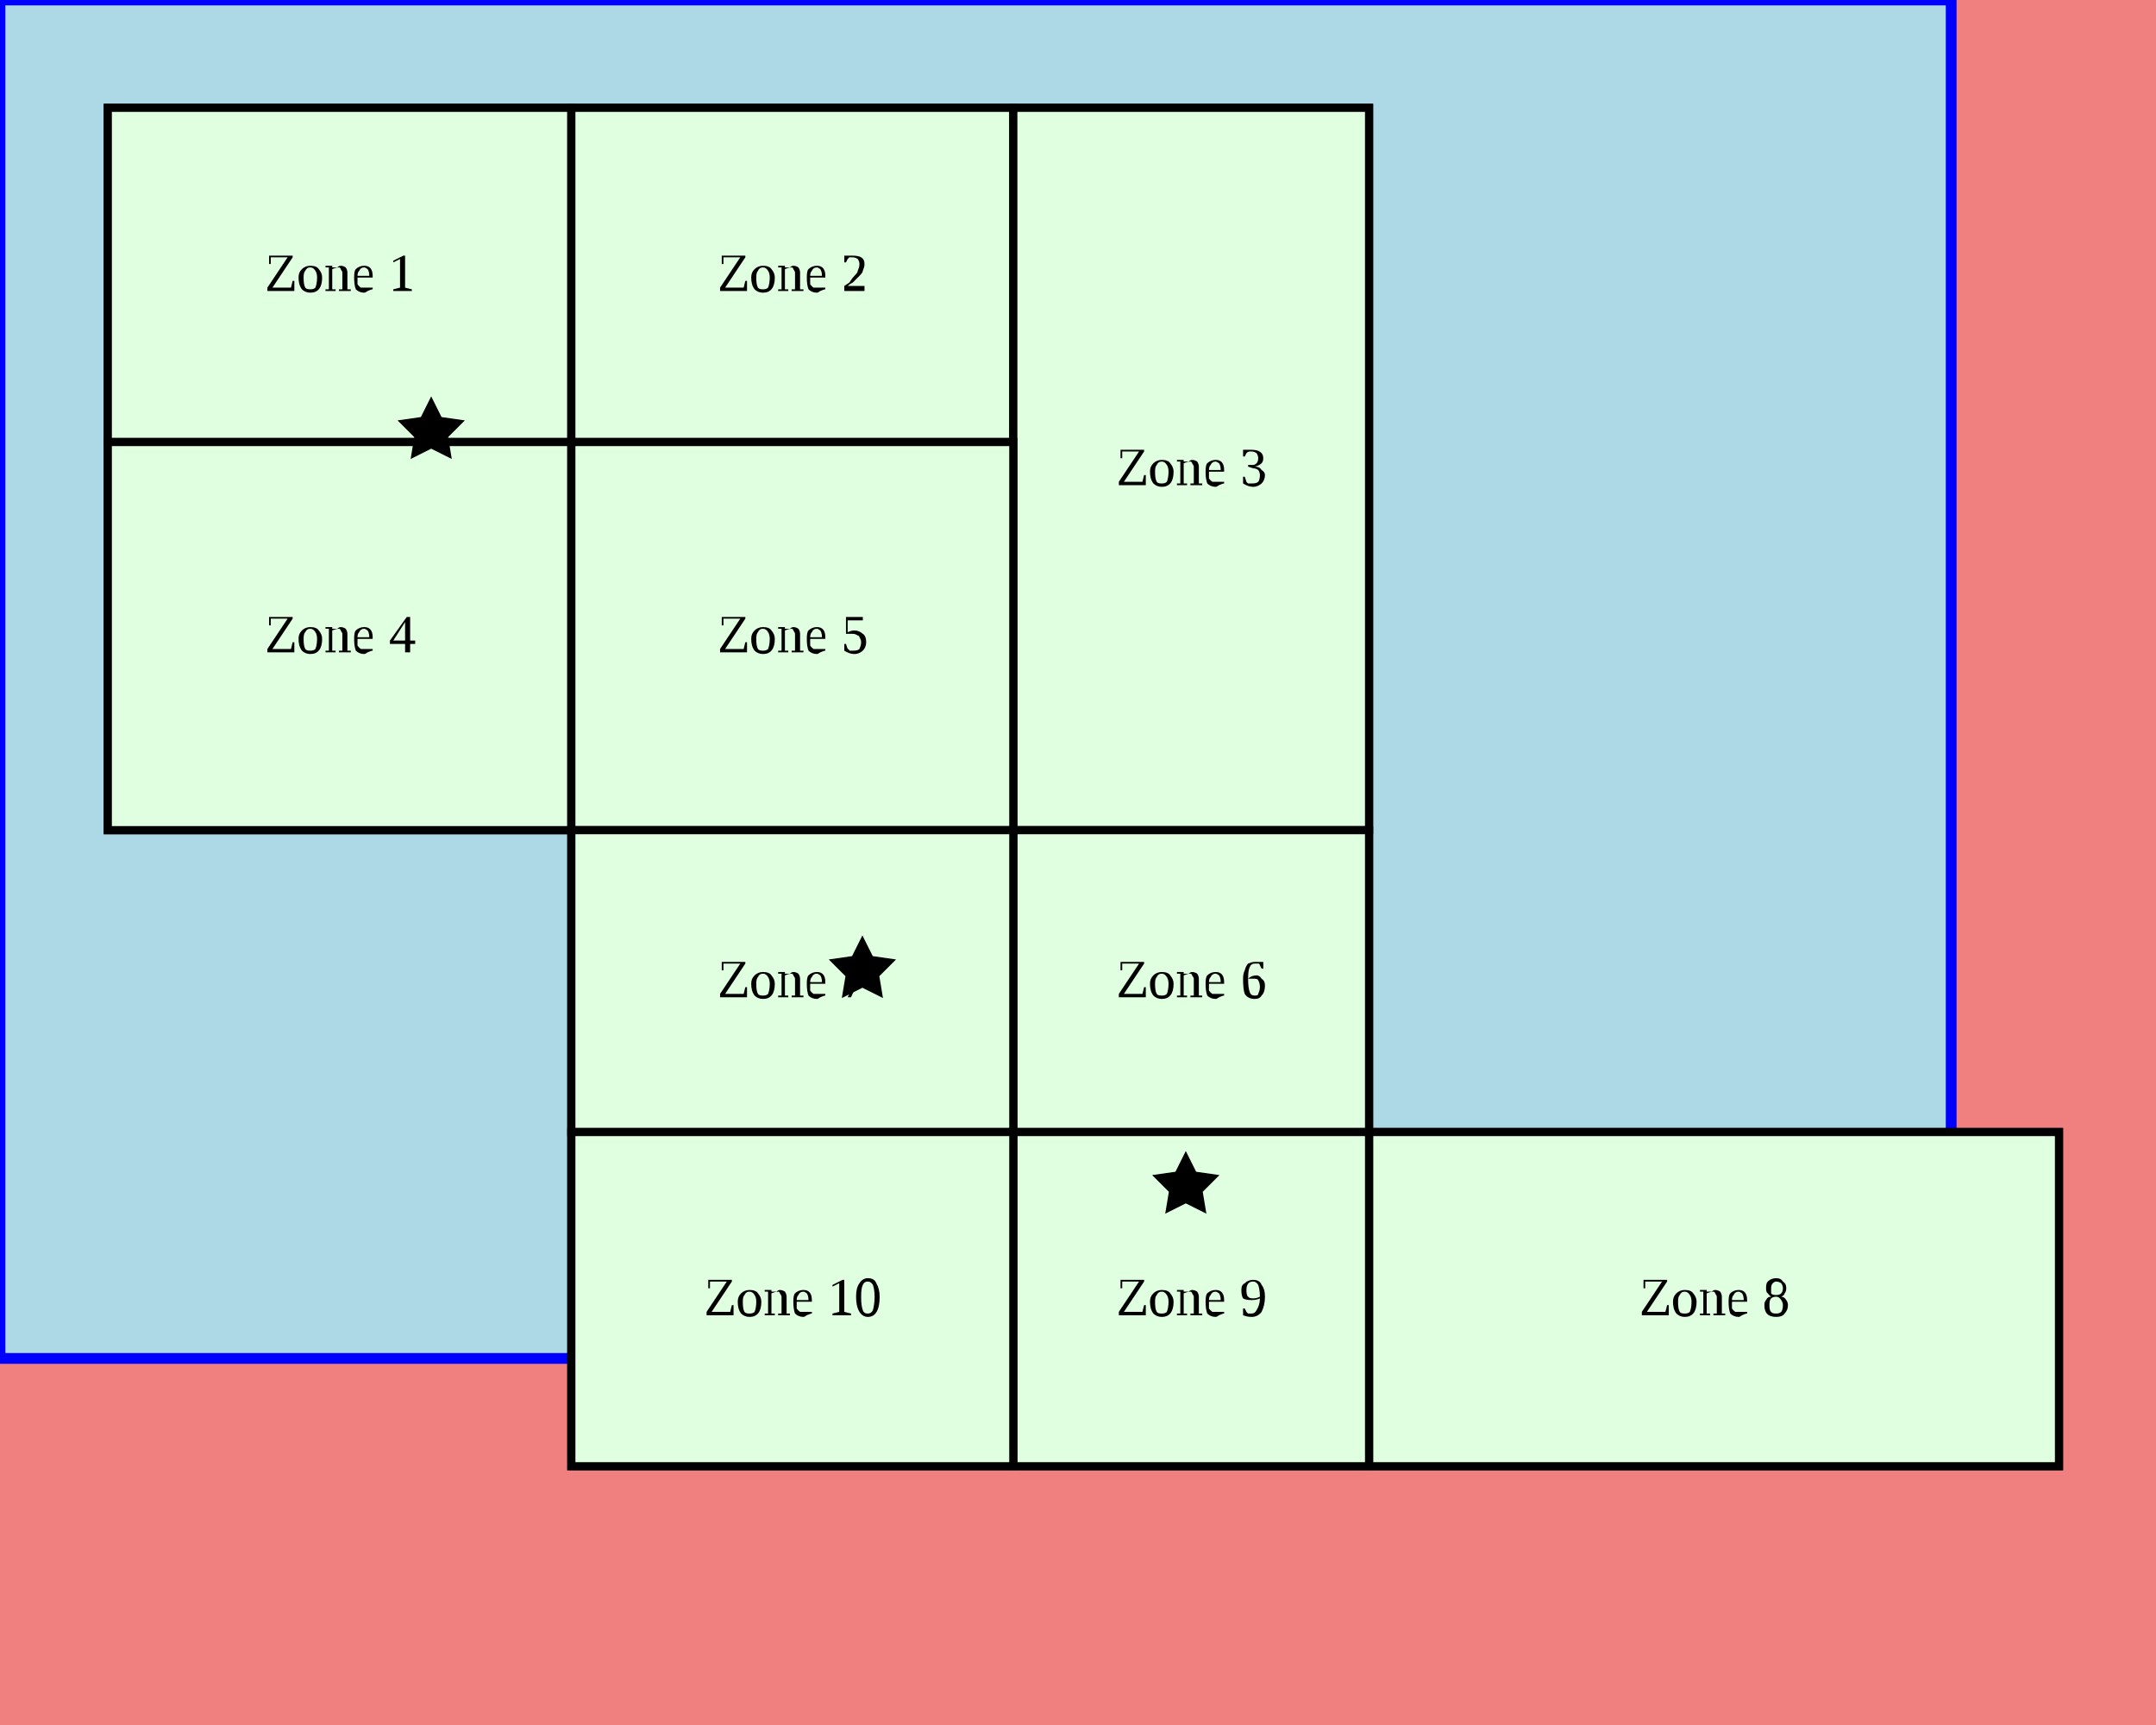
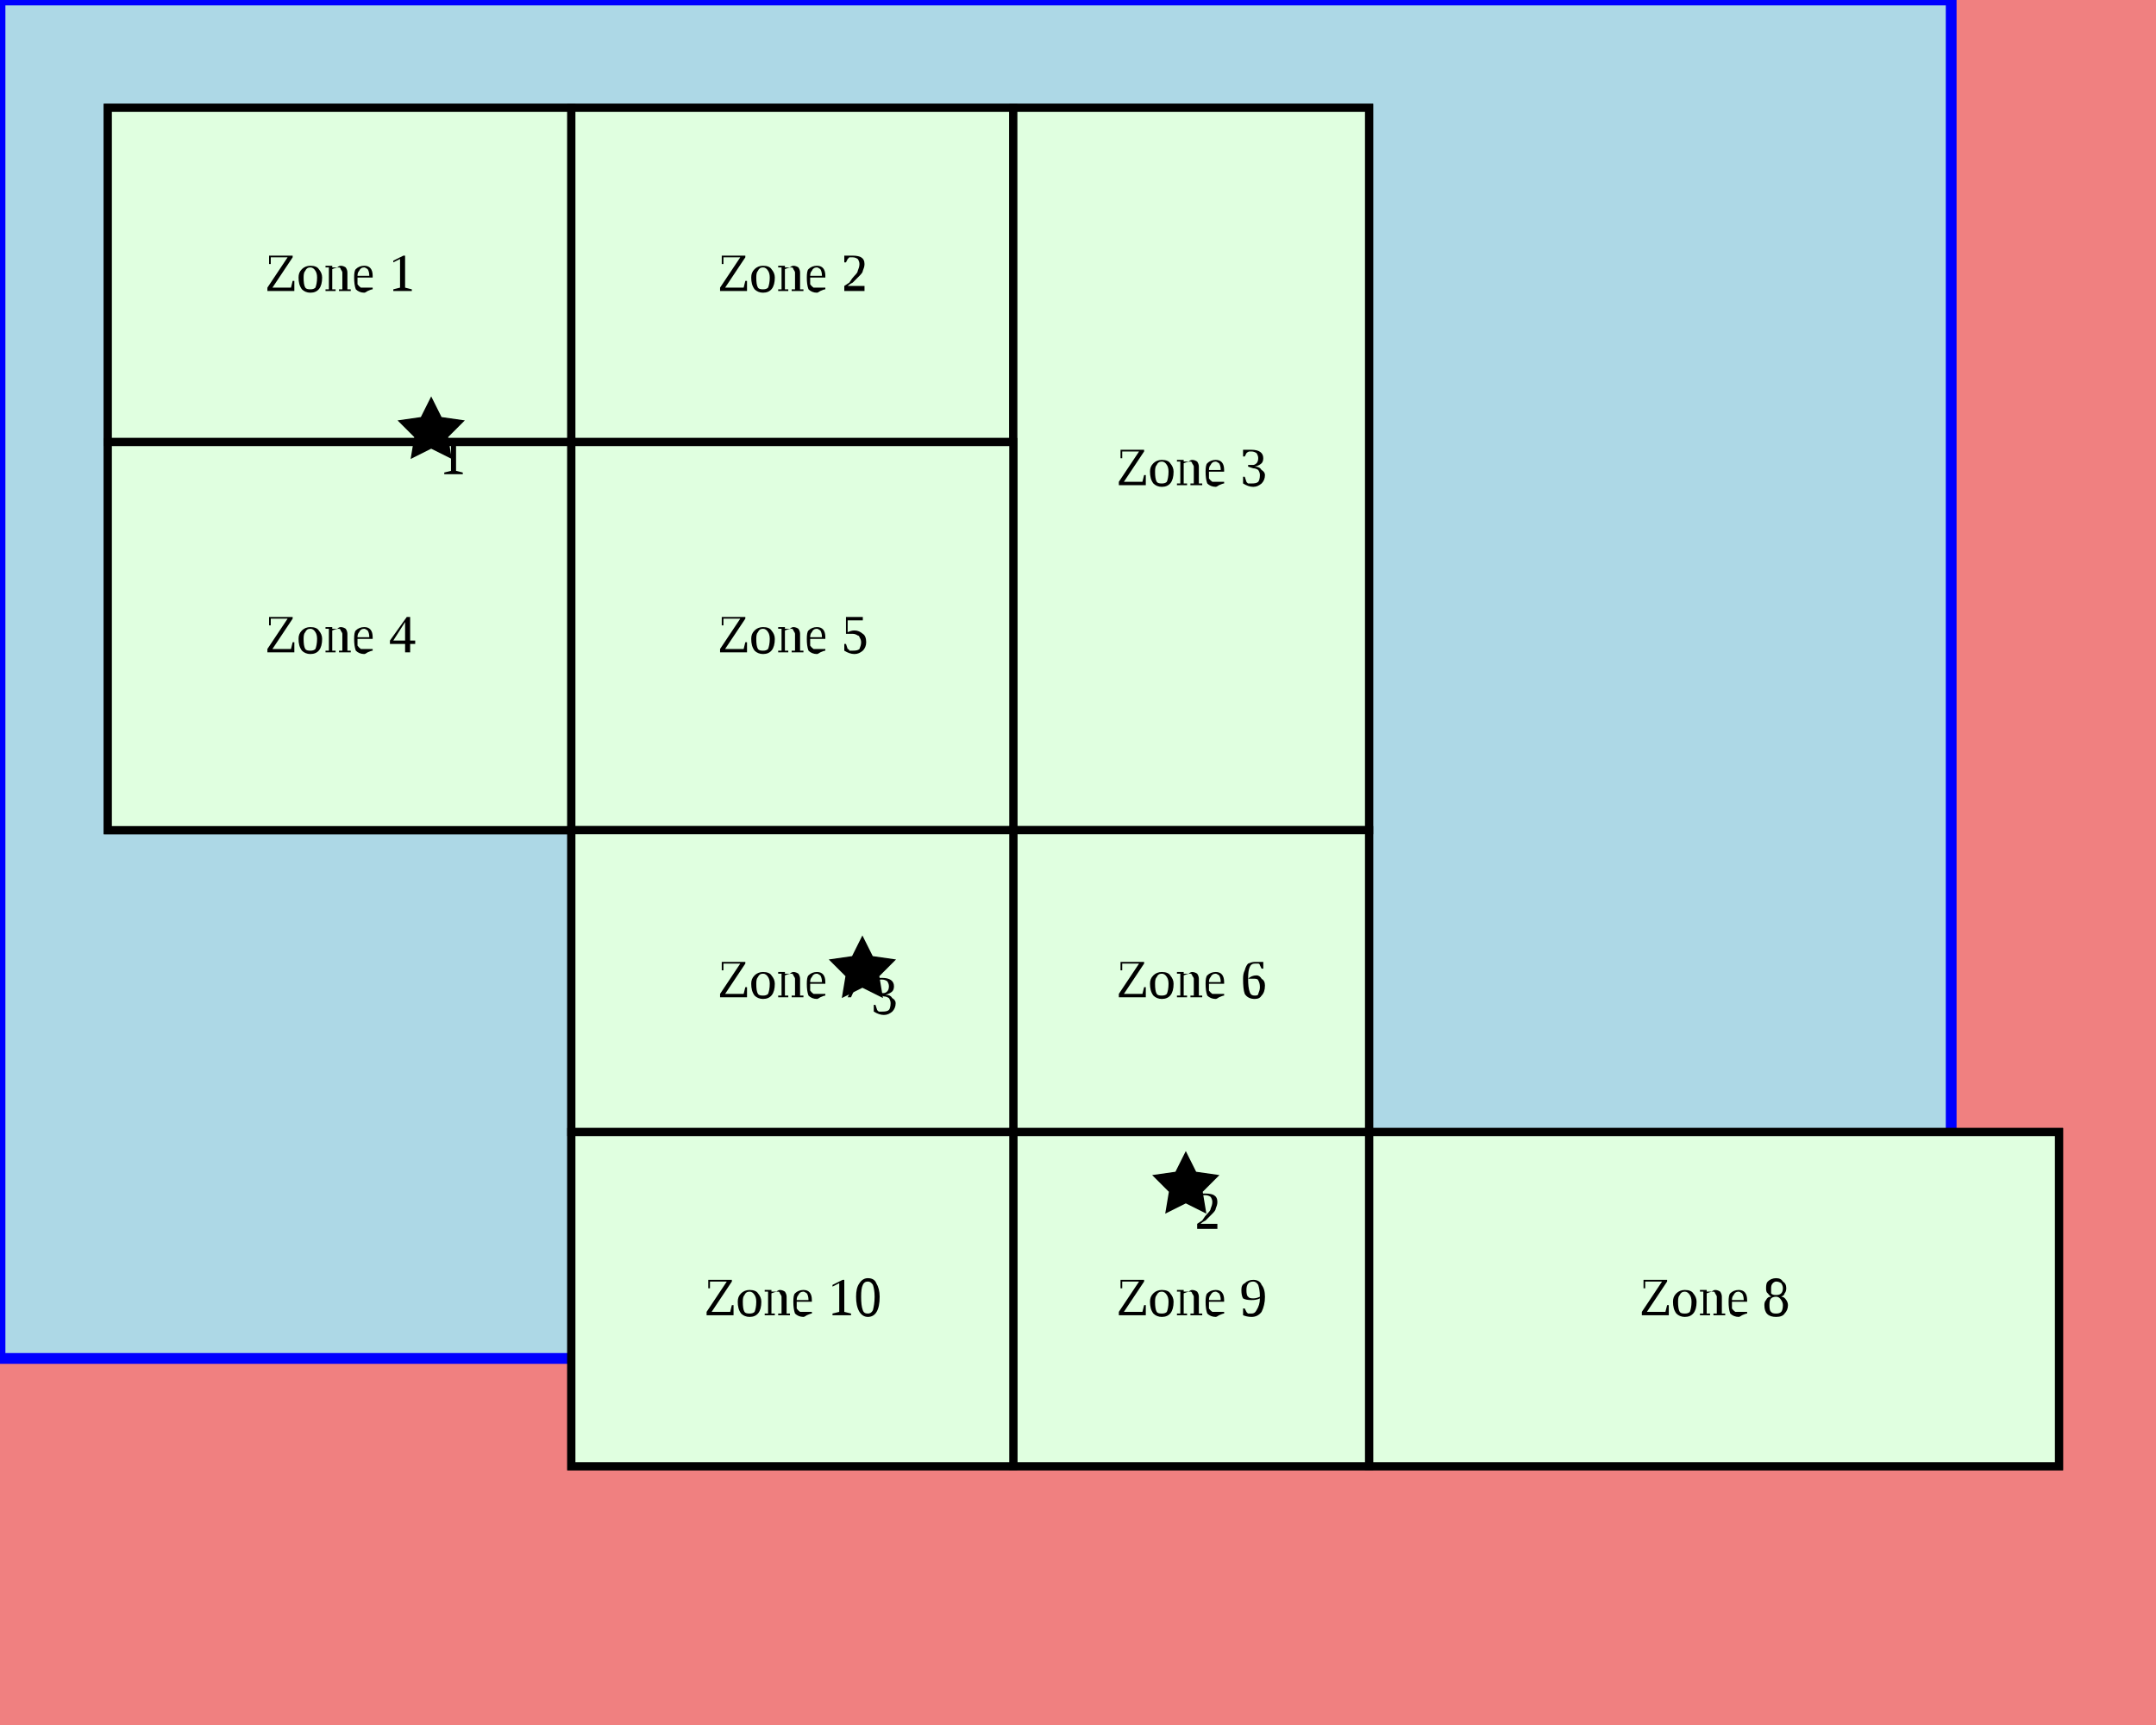
<svg xmlns="http://www.w3.org/2000/svg" width="20.0cm" height="16.0cm" viewBox="0 0 20.0 16.0">
  <rect width="100%" height="100%" fill="lightgreen" />
  <rect x="0" y="0" width="20.0" height="16.0" fill="lightcoral" />
  <rect x="0" y="0" width="18.1" height="12.6" fill="lightblue" stroke="blue" stroke-width="0.1" />
  <g transform="translate(1.0, 1.0)">
    <path d="M 0,0 L 11.7,0 L 11.7,9.5 L 18.1,9.5 L 18.1,12.6 L 4.3,12.6 L 4.3,6.7 L 0,6.7 Z" fill="#E0FFE0" stroke="black" stroke-width="0.002cm" />
    <rect x="0" y="0" width="4.3" height="3.1" fill="#E0FFE0" stroke="black" stroke-width="0.002cm" />
    <text x="2.15" y="1.55" fill="black" font-size="0.5" text-anchor="middle" dy=".3em">Zone 1</text>
    <rect x="4.3" y="0" width="4.1" height="3.1" fill="#E0FFE0" stroke="black" stroke-width="0.002cm" />
    <text x="6.35" y="1.55" fill="black" font-size="0.5" text-anchor="middle" dy=".3em">Zone 2</text>
    <rect x="8.4" y="0" width="3.3" height="6.7" fill="#E0FFE0" stroke="black" stroke-width="0.002cm" />
    <text x="10.05" y="3.35" fill="black" font-size="0.5" text-anchor="middle" dy=".3em">Zone 3</text>
    <rect x="0" y="3.1" width="4.3" height="3.6" fill="#E0FFE0" stroke="black" stroke-width="0.002cm" />
    <text x="2.15" y="4.9" fill="black" font-size="0.5" text-anchor="middle" dy=".3em">Zone 4</text>
    <rect x="4.3" y="3.1" width="4.1" height="3.6" fill="#E0FFE0" stroke="black" stroke-width="0.002cm" />
    <text x="6.35" y="4.9" fill="black" font-size="0.5" text-anchor="middle" dy=".3em">Zone 5</text>
    <rect x="8.4" y="6.7" width="3.3" height="2.8" fill="#E0FFE0" stroke="black" stroke-width="0.002cm" />
    <text x="10.05" y="8.1" fill="black" font-size="0.5" text-anchor="middle" dy=".3em">Zone 6</text>
    <rect x="4.3" y="6.7" width="4.1" height="2.8" fill="#E0FFE0" stroke="black" stroke-width="0.002cm" />
    <text x="6.35" y="8.1" fill="black" font-size="0.5" text-anchor="middle" dy=".3em">Zone 7</text>
    <rect x="11.7" y="9.5" width="6.4" height="3.1" fill="#E0FFE0" stroke="black" stroke-width="0.002cm" />
    <text x="14.9" y="11.05" fill="black" font-size="0.5" text-anchor="middle" dy=".3em">Zone 8</text>
    <rect x="8.4" y="9.5" width="3.3" height="3.1" fill="#E0FFE0" stroke="black" stroke-width="0.002cm" />
    <text x="10.05" y="11.05" fill="black" font-size="0.5" text-anchor="middle" dy=".3em">Zone 9</text>
    <rect x="4.3" y="9.5" width="4.1" height="3.1" fill="#E0FFE0" stroke="black" stroke-width="0.002cm" />
    <text x="6.35" y="11.05" fill="black" font-size="0.5" text-anchor="middle" dy=".3em">Zone 10</text>
    <path d="M 3.0,2.9 L 3.03,2.96 L 3.1,2.97 L 3.05,3.02 L 3.06,3.08 L 3.0,3.05 L 2.94,3.08 L 2.95,3.02 L 2.9,2.97 L 2.97,2.96 Z" fill="gold" stroke="black" stroke-width="0.2" />
+     <text x="3.2" y="3.4" font-size="0.5" fill="black" text-anchor="middle">1</text>
    <path d="M 10.0,9.9 L 10.03,9.96 L 10.1,9.97 L 10.05,10.02 L 10.06,10.08 L 10.0,10.05 L 9.94,10.08 L 9.95,10.02 L 9.9,9.97 L 9.97,9.96 Z" fill="gold" stroke="black" stroke-width="0.2" />
+     <text x="10.2" y="10.4" font-size="0.5" fill="black" text-anchor="middle">2</text>
    <path d="M 7.0,7.9 L 7.03,7.96 L 7.1,7.97 L 7.05,8.02 L 7.06,8.08 L 7.0,8.05 L 6.94,8.08 L 6.95,8.02 L 6.9,7.97 L 6.97,7.96 Z" fill="gold" stroke="black" stroke-width="0.2" />
+     <text x="7.2" y="8.4" font-size="0.5" fill="black" text-anchor="middle">3</text>
  </g>
</svg>
